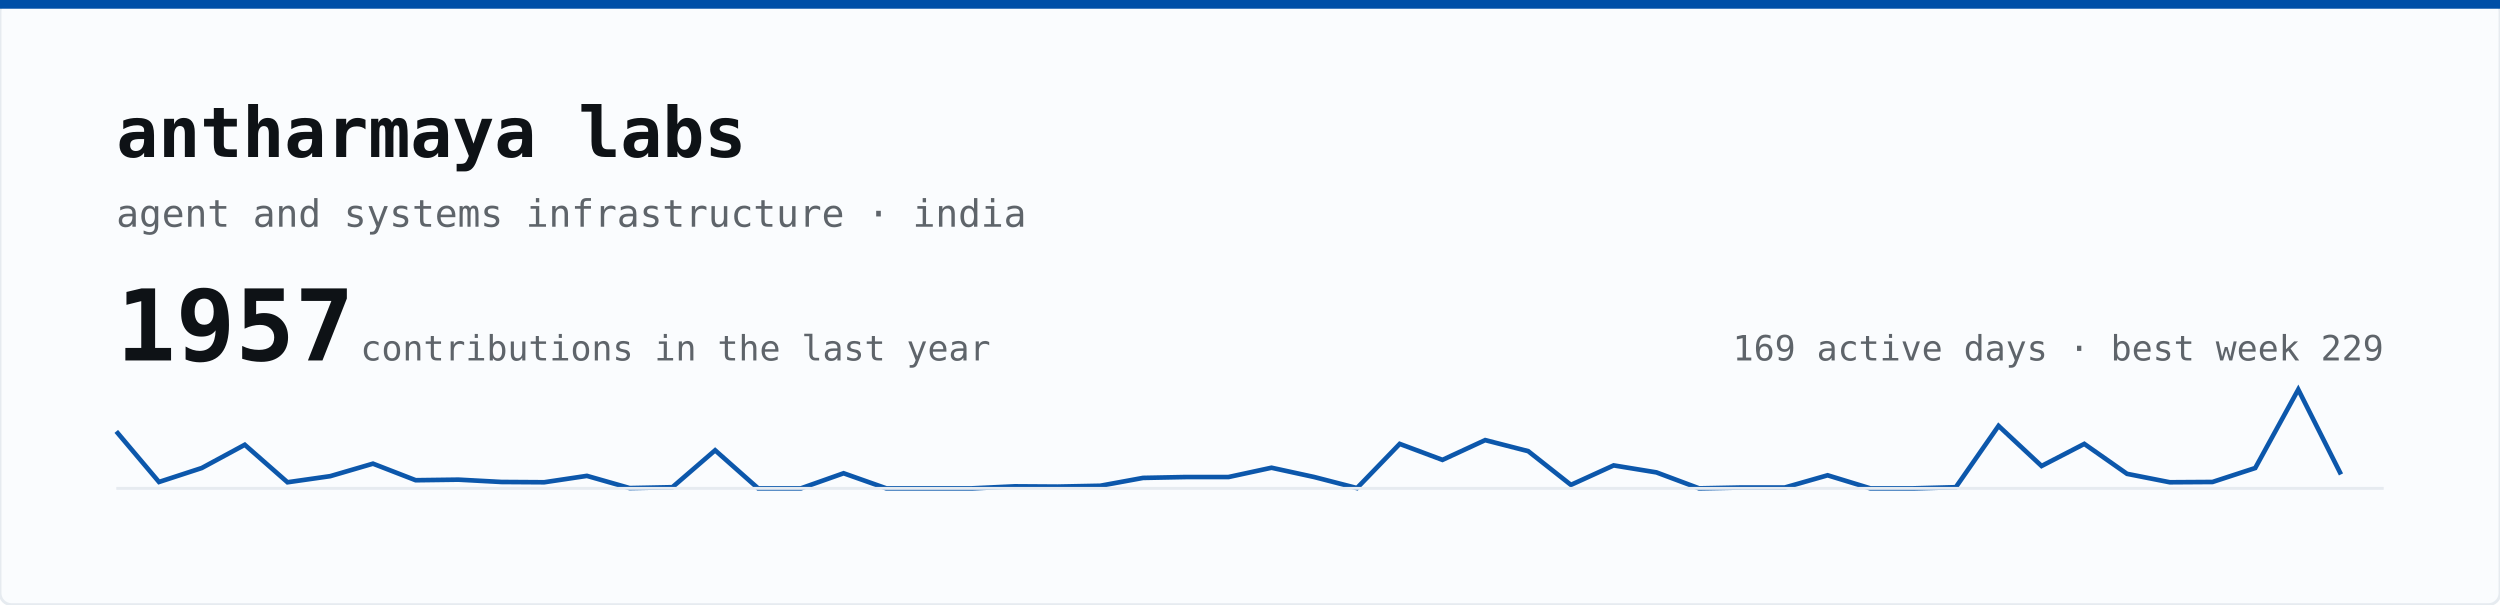
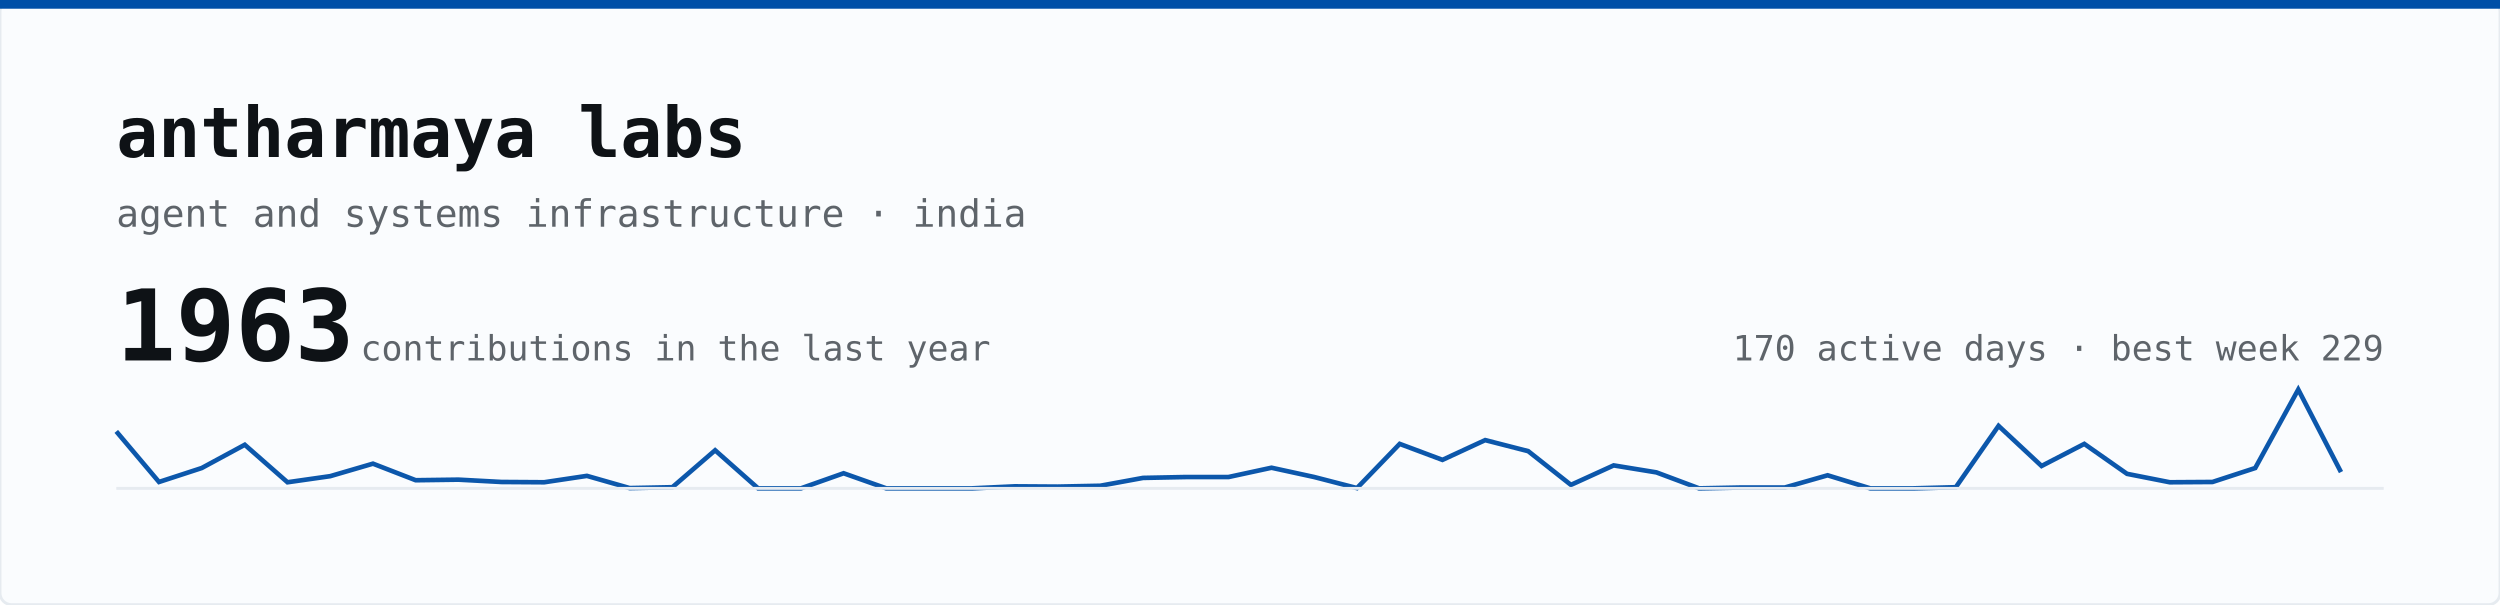
- <svg xmlns="http://www.w3.org/2000/svg" width="860" height="208" viewBox="0 0 860 208" role="img" aria-label="antharmaya labs. 1957 contributions in the last year.">
+ <svg xmlns="http://www.w3.org/2000/svg" width="860" height="208" viewBox="0 0 860 208" role="img" aria-label="antharmaya labs. 1963 contributions in the last year.">
  <rect width="860" height="208" rx="4" fill="#fafcfe" stroke="#e6ebf0" stroke-width="1" />
  <rect width="860" height="3" fill="#004fa7" />
  <text x="40" y="54" font-family="ui-monospace,SFMono-Regular,'SF Mono','JetBrains Mono',Menlo,Consolas,'DejaVu Sans Mono',monospace" font-size="24" font-weight="700" fill="#0e1216">antharmaya labs</text>
  <text x="40" y="78" font-family="ui-monospace,SFMono-Regular,'SF Mono','JetBrains Mono',Menlo,Consolas,'DejaVu Sans Mono',monospace" font-size="13" fill="#5e646a">agent and systems infrastructure · india</text>
-   <text x="40" y="124" font-family="ui-monospace,SFMono-Regular,'SF Mono','JetBrains Mono',Menlo,Consolas,'DejaVu Sans Mono',monospace" font-size="34" font-weight="700" fill="#0e1216">1957</text>
+   <text x="40" y="124" font-family="ui-monospace,SFMono-Regular,'SF Mono','JetBrains Mono',Menlo,Consolas,'DejaVu Sans Mono',monospace" font-size="34" font-weight="700" fill="#0e1216">1963</text>
  <text x="124" y="124" font-family="ui-monospace,SFMono-Regular,'SF Mono','JetBrains Mono',Menlo,Consolas,'DejaVu Sans Mono',monospace" font-size="12" fill="#5e646a">contributions in the last year</text>
-   <text x="820" y="124" font-family="ui-monospace,SFMono-Regular,'SF Mono','JetBrains Mono',Menlo,Consolas,'DejaVu Sans Mono',monospace" font-size="12" fill="#5e646a" text-anchor="end">169 active days  ·  best week 229</text>
-   <polyline points="40.0,148.4 54.7,165.8 69.4,161.0 84.2,153.0 98.9,165.9 113.6,163.8 128.3,159.5 143.0,165.2 157.7,165.0 172.5,165.8 187.2,165.9 201.9,163.7 216.6,167.9 231.3,167.6 246.0,154.9 260.8,168.0 275.5,168.0 290.2,162.8 304.9,168.0 319.6,168.0 334.3,168.0 349.1,167.3 363.8,167.4 378.5,167.1 393.2,164.4 407.9,164.1 422.6,164.1 437.4,160.9 452.1,164.1 466.8,167.9 481.5,152.7 496.2,158.2 510.9,151.4 525.7,155.2 540.4,166.8 555.1,160.1 569.8,162.5 584.5,168.0 599.2,167.7 614.0,167.7 628.7,163.5 643.4,168.0 658.1,168.0 672.8,167.6 687.5,146.5 702.3,160.3 717.0,152.7 731.7,163.0 746.4,165.9 761.1,165.8 775.8,161.0 790.6,134.0 805.3,163.2" fill="none" stroke="#004fa7" stroke-width="1.6" opacity="0.95" />
+   <text x="820" y="124" font-family="ui-monospace,SFMono-Regular,'SF Mono','JetBrains Mono',Menlo,Consolas,'DejaVu Sans Mono',monospace" font-size="12" fill="#5e646a" text-anchor="end">170 active days  ·  best week 229</text>
+   <polyline points="40.0,148.4 54.7,165.8 69.4,161.0 84.2,153.0 98.9,165.9 113.6,163.8 128.3,159.5 143.0,165.2 157.7,165.0 172.5,165.8 187.2,165.9 201.9,163.7 216.6,167.9 231.3,167.6 246.0,154.9 260.8,168.0 275.5,168.0 290.2,162.8 304.9,168.0 319.6,168.0 334.3,168.0 349.1,167.3 363.8,167.4 378.5,167.1 393.2,164.4 407.9,164.1 422.6,164.1 437.4,160.9 452.1,164.1 466.8,167.9 481.5,152.7 496.2,158.2 510.9,151.4 525.7,155.2 540.4,166.8 555.1,160.1 569.8,162.5 584.5,168.0 599.2,167.7 614.0,167.7 628.7,163.5 643.4,168.0 658.1,168.0 672.8,167.6 687.5,146.5 702.3,160.3 717.0,152.7 731.7,163.0 746.4,165.9 761.1,165.8 775.8,161.0 790.6,134.0 805.3,162.4" fill="none" stroke="#004fa7" stroke-width="1.6" opacity="0.95" />
  <line x1="40" y1="168" x2="820" y2="168" stroke="#e6ebf0" stroke-width="1" />
</svg>
